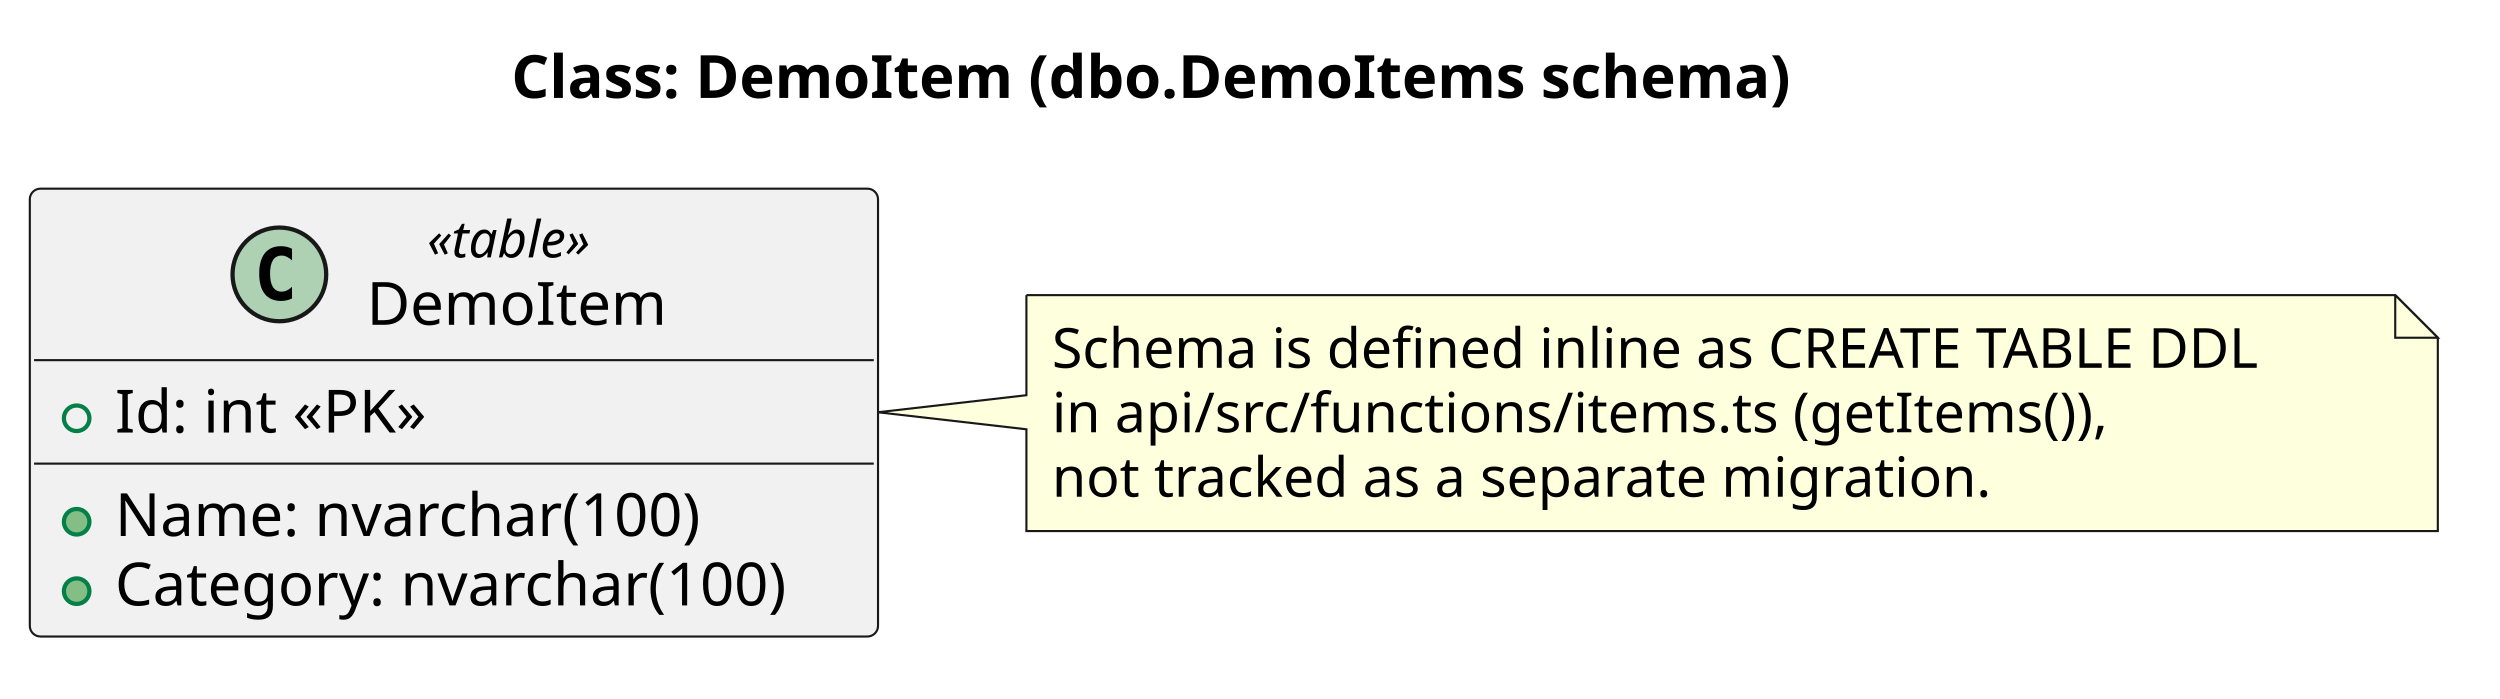
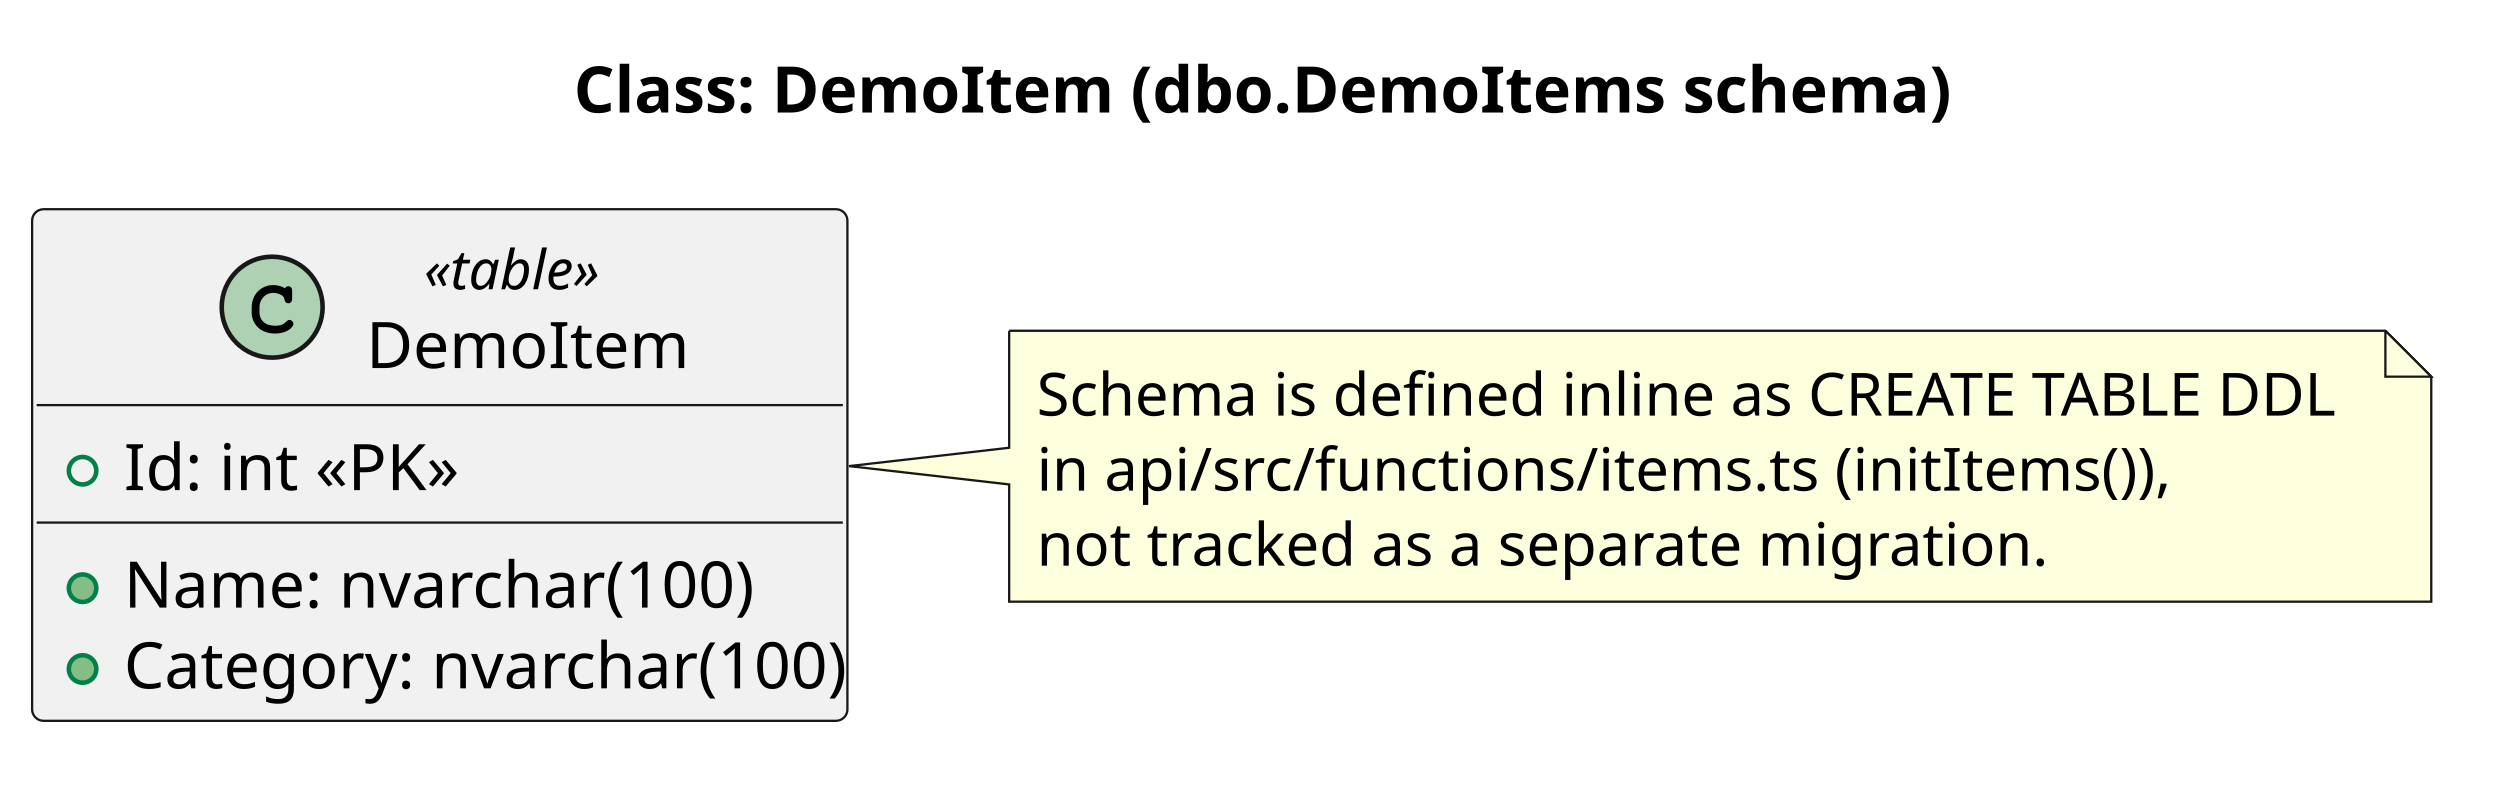
- <svg xmlns="http://www.w3.org/2000/svg" version="1.1" data-diagram-type="CLASS" style="width:587px;height:164px;background:#FFFFFF;" width="587px" height="164px" viewBox="0 0 587 164" zoomAndPan="magnify" preserveAspectRatio="none" contentStyleType="text/css">
+ <svg xmlns="http://www.w3.org/2000/svg" version="1.1" data-diagram-type="CLASS" style="width:545px;height:172px;background:#FFFFFF;" width="545px" height="172px" viewBox="0 0 545 172" zoomAndPan="magnify" preserveAspectRatio="none" contentStyleType="text/css">
  <defs />
  <g font-family="sans-serif" lengthAdjust="spacing">
    <g class="title" data-source-line="1">
-       <text x="120.071" y="22.995" fill="#000" font-size="14" textLength="340.259" font-weight="700">Class: DemoItem (dbo.DemoItems schema)</text>
+       <text x="125.08" y="24.533" fill="#000" font-size="14" textLength="287.854" font-weight="700">Class: DemoItem (dbo.DemoItems schema)</text>
    </g>
    <g class="entity" data-qualified-name="DemoItem" id="ent0001" data-source-line="3">
-       <rect x="7" y="44.297" width="199.161" height="105.156" fill="#F1F1F1" style="stroke:#181818;stroke-width:0.5;" rx="2.5" ry="2.5" />
-       <ellipse cx="65.598" cy="64.43" rx="11" ry="11" fill="#ADD1B2" style="stroke:#181818;stroke-width:1;" />
-       <path d="M68.566,70.07 Q67.988,70.367 67.348,70.508 Q66.707,70.664 66.004,70.664 Q63.504,70.664 62.176,69.023 Q60.863,67.367 60.863,64.242 Q60.863,61.117 62.176,59.461 Q63.504,57.805 66.004,57.805 Q66.707,57.805 67.348,57.961 Q68.004,58.117 68.566,58.414 L68.566,61.133 Q67.941,60.555 67.348,60.289 Q66.754,60.008 66.129,60.008 Q64.785,60.008 64.098,61.086 Q63.41,62.148 63.41,64.242 Q63.41,66.336 64.098,67.414 Q64.785,68.477 66.129,68.477 Q66.754,68.477 67.348,68.211 Q67.941,67.93 68.566,67.352 L68.566,70.07 Z " fill="#000" />
-       <text x="100.292" y="60.436" fill="#000" font-size="12" textLength="45.076" font-style="italic">«table»</text>
-       <text x="86.098" y="76.261" fill="#000" font-size="14" textLength="73.466">DemoItem</text>
-       <line x1="8" y1="84.563" x2="205.161" y2="84.563" style="stroke:#181818;stroke-width:0.5;" />
+       <rect x="7" y="45.609" width="177.737" height="111.531" fill="#F1F1F1" style="stroke:#181818;stroke-width:0.5;" rx="2.5" ry="2.5" />
+       <ellipse cx="59.333" cy="66.961" rx="11" ry="11" fill="#ADD1B2" style="stroke:#181818;stroke-width:1;" />
+       <path d="M62.098,62.836 Q62.254,62.617 62.442,62.508 Q62.629,62.398 62.848,62.398 Q63.223,62.398 63.458,62.664 Q63.692,62.914 63.692,63.523 L63.692,64.977 Q63.692,65.586 63.458,65.852 Q63.223,66.117 62.848,66.117 Q62.504,66.117 62.301,65.914 Q62.098,65.727 61.989,65.211 Q61.942,64.852 61.754,64.664 Q61.426,64.289 60.817,64.07 Q60.208,63.852 59.583,63.852 Q58.817,63.852 58.176,64.18 Q57.551,64.508 57.051,65.258 Q56.567,66.008 56.567,67.039 L56.567,68.133 Q56.567,69.367 57.458,70.195 Q58.348,71.008 59.942,71.008 Q60.879,71.008 61.536,70.758 Q61.926,70.602 62.348,70.164 Q62.614,69.898 62.754,69.82 Q62.911,69.742 63.114,69.742 Q63.442,69.742 63.692,70.008 Q63.958,70.258 63.958,70.602 Q63.958,70.945 63.614,71.352 Q63.114,71.93 62.317,72.258 Q61.239,72.711 59.942,72.711 Q58.426,72.711 57.223,72.086 Q56.239,71.586 55.551,70.523 Q54.864,69.445 54.864,68.164 L54.864,67.008 Q54.864,65.68 55.473,64.539 Q56.098,63.383 57.192,62.773 Q58.286,62.148 59.52,62.148 Q60.254,62.148 60.895,62.32 Q61.551,62.477 62.098,62.836 Z " fill="#000" />
+       <text x="92.434" y="63.066" fill="#000" font-size="12" textLength="39.369" font-style="italic">«table»</text>
+       <text x="79.833" y="80.236" fill="#000" font-size="14" textLength="64.572">DemoItem</text>
+       <line x1="8" y1="88.313" x2="183.737" y2="88.313" style="stroke:#181818;stroke-width:0.5;" />
      <g data-visibility-modifier="PUBLIC_FIELD">
-         <ellipse cx="18" cy="98.211" rx="3" ry="3" fill="none" style="stroke:#038048;stroke-width:1;" />
+         <ellipse cx="18" cy="102.617" rx="3" ry="3" fill="none" style="stroke:#038048;stroke-width:1;" />
      </g>
-       <text x="27" y="101.558" fill="#000" font-size="14" textLength="79.639">Id: int «PK»</text>
-       <line x1="8" y1="108.859" x2="205.161" y2="108.859" style="stroke:#181818;stroke-width:0.5;" />
+       <text x="27" y="106.846" fill="#000" font-size="14" textLength="72.379">Id: int «PK»</text>
+       <line x1="8" y1="113.922" x2="183.737" y2="113.922" style="stroke:#181818;stroke-width:0.5;" />
      <g data-visibility-modifier="PUBLIC_METHOD">
-         <ellipse cx="18" cy="122.508" rx="3" ry="3" fill="#84BE84" style="stroke:#038048;stroke-width:1;" />
+         <ellipse cx="18" cy="128.227" rx="3" ry="3" fill="#84BE84" style="stroke:#038048;stroke-width:1;" />
      </g>
-       <text x="27" y="125.854" fill="#000" font-size="14" textLength="150.514">Name: nvarchar(100)</text>
+       <text x="27" y="132.455" fill="#000" font-size="14" textLength="132.275">Name: nvarchar(100)</text>
      <g data-visibility-modifier="PUBLIC_METHOD">
-         <ellipse cx="18" cy="138.805" rx="3" ry="3" fill="#84BE84" style="stroke:#038048;stroke-width:1;" />
+         <ellipse cx="18" cy="145.836" rx="3" ry="3" fill="#84BE84" style="stroke:#038048;stroke-width:1;" />
      </g>
-       <text x="27" y="142.151" fill="#000" font-size="14" textLength="173.161">Category: nvarchar(100)</text>
+       <text x="27" y="150.064" fill="#000" font-size="14" textLength="151.737">Category: nvarchar(100)</text>
    </g>
    <g class="entity" data-qualified-name="GMN2" id="ent0003" data-source-line="10">
-       <path d="M241,69.297 L241,92.797 L206.11,96.797 L241,100.797 L241,124.695 A0,0 0 0 0 241,124.695 L572.4,124.695 A0,0 0 0 0 572.4,124.695 L572.4,79.297 L562.4,69.297 L241,69.297 A0,0 0 0 0 241,69.297" style="stroke:#181818;stroke-width:0.5;" fill="#FEFFDD" />
-       <path d="M562.4,69.297 L562.4,79.297 L572.4,79.297 L562.4,69.297" style="stroke:#181818;stroke-width:0.5;" fill="#FEFFDD" />
-       <text x="247" y="86.364" fill="#000" font-size="13" textLength="310.4">Schema is defined inline as CREATE TABLE DDL</text>
-       <text x="247" y="101.497" fill="#000" font-size="13" textLength="266.506">in api/src/functions/items.ts (getItems()),</text>
-       <text x="247" y="116.629" fill="#000" font-size="13" textLength="238.259">not tracked as a separate migration.</text>
+       <path d="M220,72.109 L220,97.609 L185.09,101.609 L220,105.609 L220,131.164 A0,0 0 0 0 220,131.164 L530.015,131.164 A0,0 0 0 0 530.015,131.164 L530.015,82.109 L520.015,72.109 L220,72.109 A0,0 0 0 0 220,72.109" style="stroke:#181818;stroke-width:0.5;" fill="#FEFFDD" />
+       <path d="M520.015,72.109 L520.015,82.109 L530.015,82.109 L520.015,72.109" style="stroke:#181818;stroke-width:0.5;" fill="#FEFFDD" />
+       <text x="226" y="90.604" fill="#000" font-size="13" textLength="289.015">Schema is defined inline as CREATE TABLE DDL</text>
+       <text x="226" y="106.956" fill="#000" font-size="13" textLength="228.998">in api/src/functions/items.ts (initItems()),</text>
+       <text x="226" y="123.308" fill="#000" font-size="13" textLength="207.391">not tracked as a separate migration.</text>
    </g>
  </g>
</svg>
